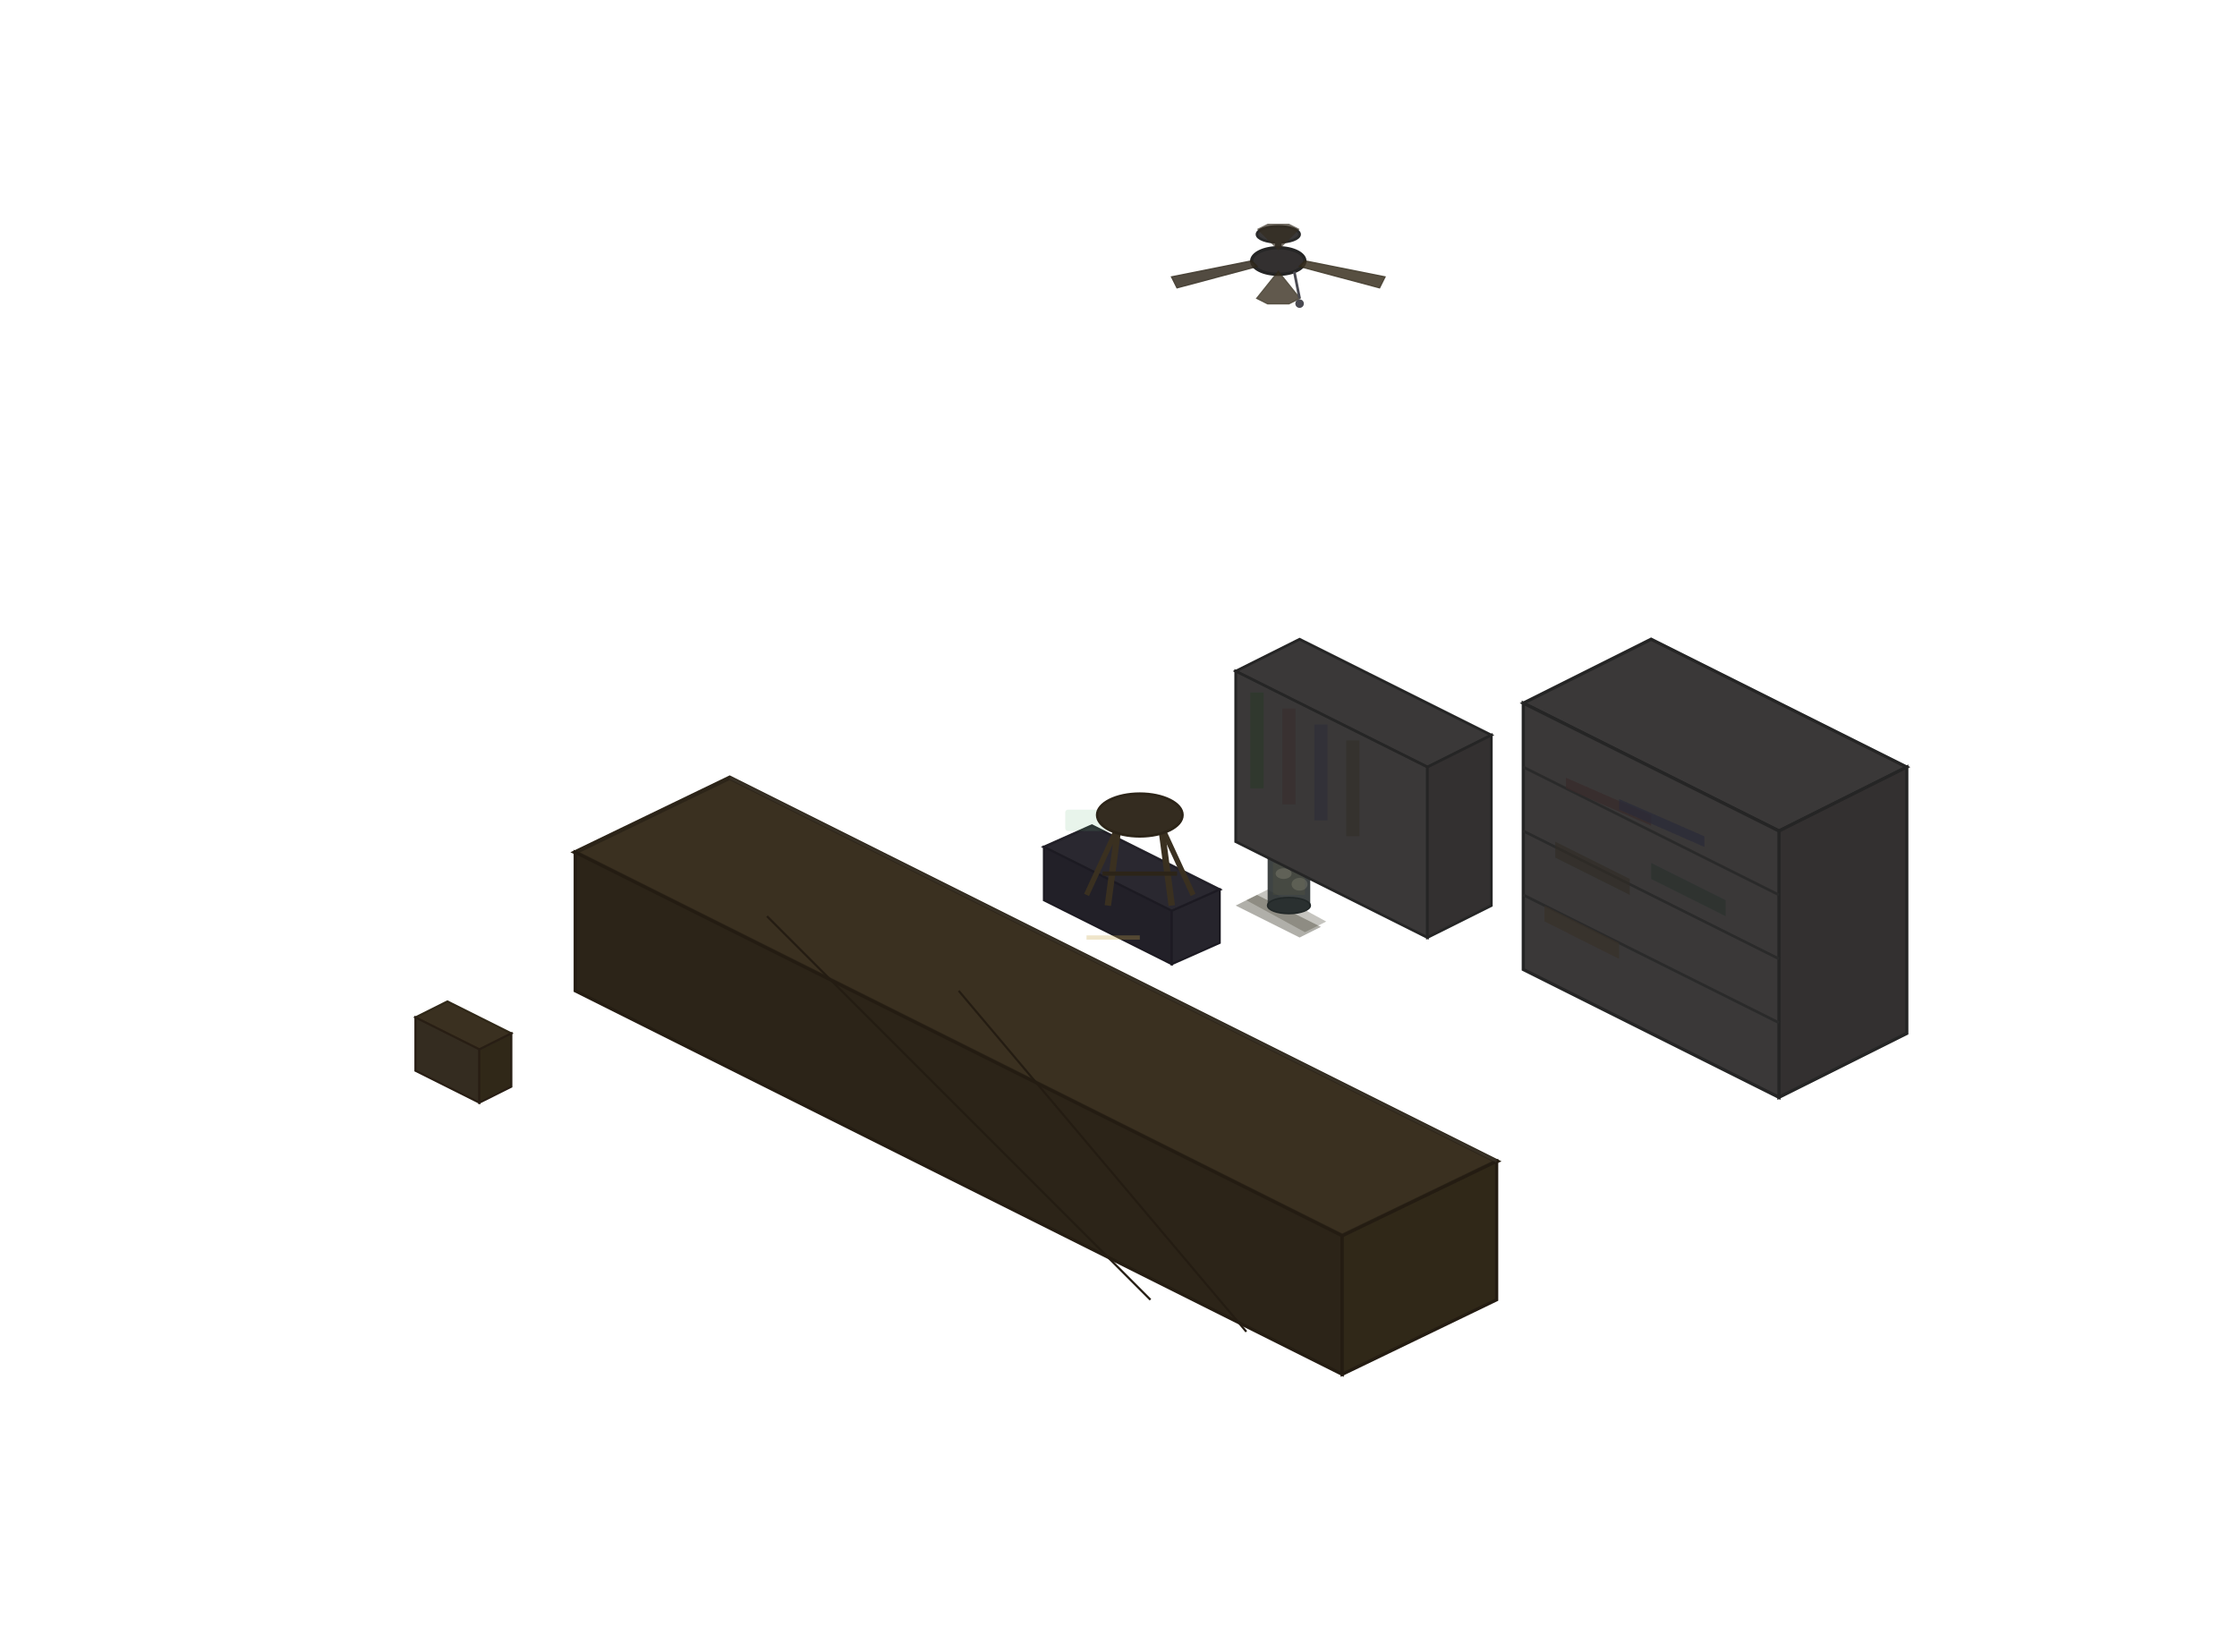
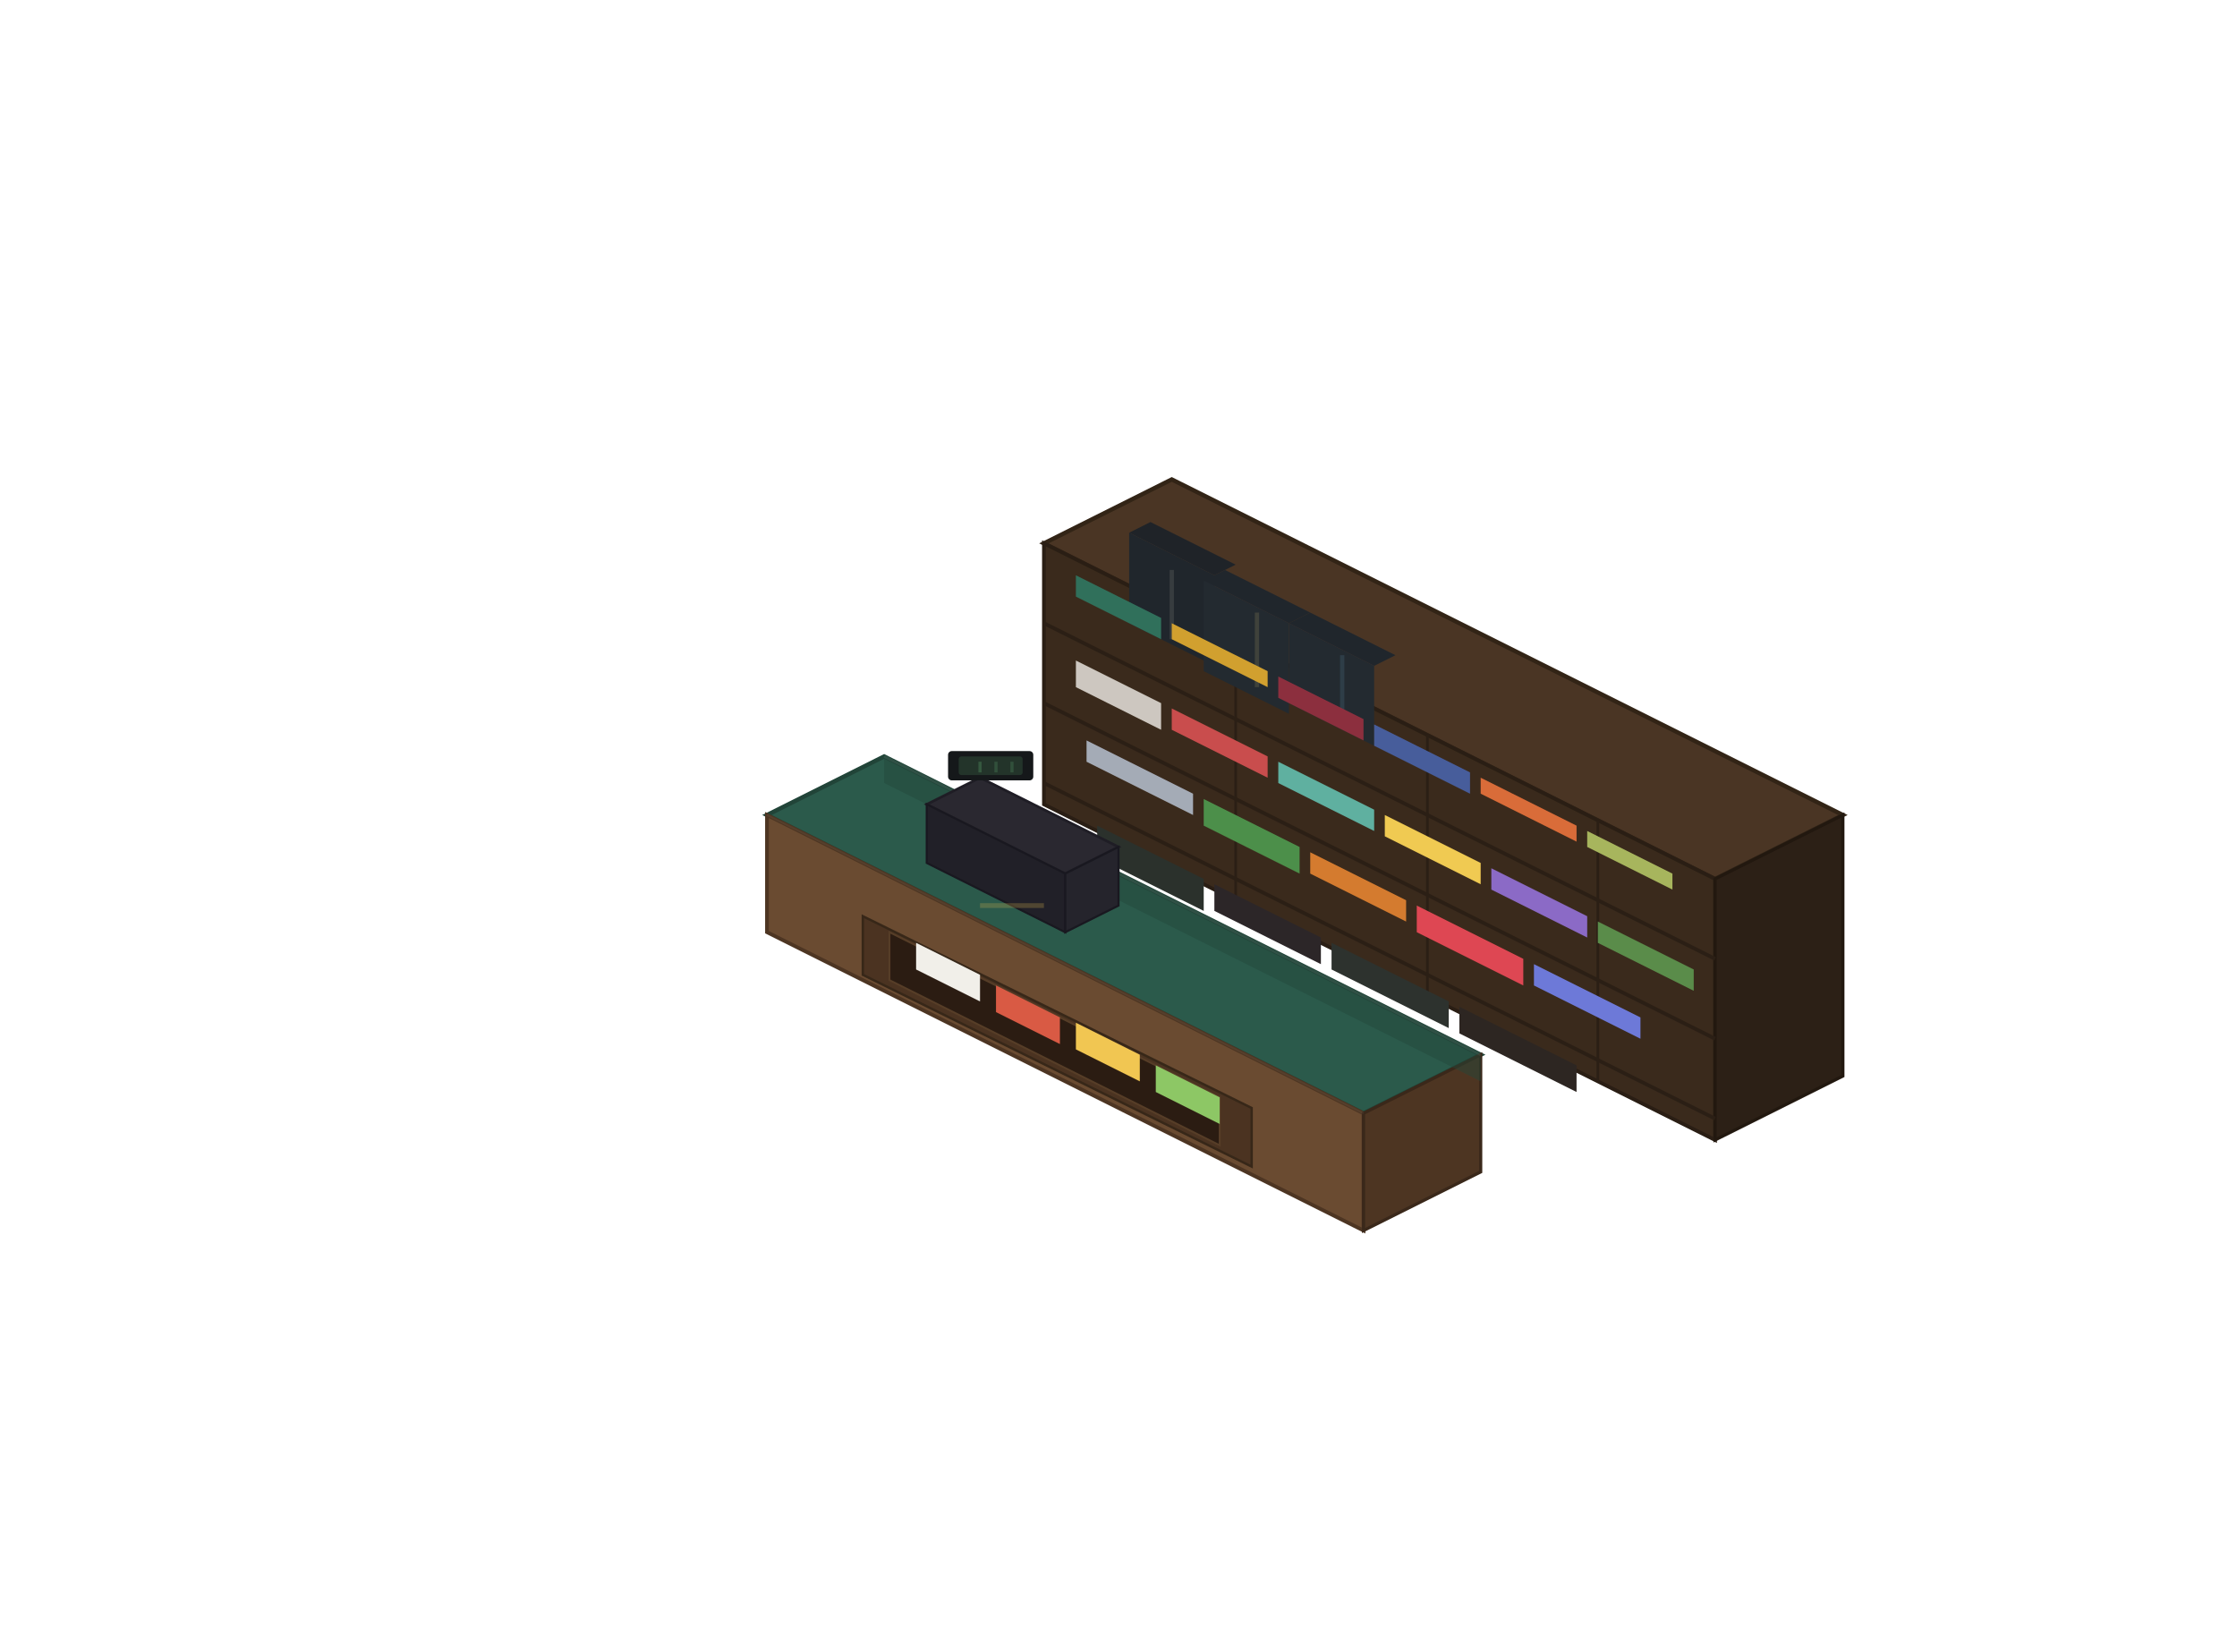
<svg xmlns="http://www.w3.org/2000/svg" viewBox="20 0 420 310">
-   <ellipse cx="260" cy="44" rx="4" ry="1.5" fill="#3a3838" stroke="#2a2a2a" stroke-width="0.5" />
-   <line x1="260" y1="44" x2="260" y2="48" stroke="#3a3838" stroke-width="1.2" />
-   <ellipse cx="260" cy="49" rx="5" ry="2.5" fill="#333030" stroke="#252525" stroke-width="0.6" />
-   <polygon points="265,49 280,52 279,54 264,50" fill="#3a3020" stroke="#302818" stroke-width="0.3" opacity="0.85" />
-   <polygon points="255,49 240,52 241,54 256,50" fill="#342c20" stroke="#2c2418" stroke-width="0.3" opacity="0.85" />
-   <polygon points="260,51 264,56 262,57 258,57 256,56" fill="#3a3020" stroke="#302818" stroke-width="0.3" opacity="0.8" />
-   <polygon points="260,47 264,43 262,42 258,42 256,43" fill="#342c20" opacity="0.7" />
-   <line x1="263" y1="51" x2="264" y2="56" stroke="#4a4a52" stroke-width="0.5" />
-   <circle cx="264" cy="57" r="0.8" fill="#4a4a52" />
-   <polygon points="157,146 301,218 272,232 128,160" fill="#3a3020" stroke="#2c2418" stroke-width="0.8" />
-   <polygon points="128,160 272,232 272,258 128,186" fill="#2c2418" stroke="#241c12" stroke-width="0.6" />
-   <polygon points="301,218 272,232 272,258 301,244" fill="#302818" stroke="#241c12" stroke-width="0.6" />
-   <line x1="164" y1="172" x2="236" y2="244" stroke="#241c12" stroke-width="0.4" />
-   <line x1="200" y1="186" x2="254" y2="250" stroke="#241c12" stroke-width="0.4" />
-   <line x1="157" y1="146" x2="301" y2="218" stroke="rgba(255,255,255,0.06)" stroke-width="0.5" />
-   <polygon points="225,155 249,167 240,171 216,159" fill="#2a2830" stroke="#222028" stroke-width="0.5" />
-   <polygon points="216,159 240,171 240,181 216,169" fill="#222028" stroke="#1c1a22" stroke-width="0.4" />
-   <polygon points="249,167 240,171 240,181 249,177" fill="#26242c" stroke="#1c1a22" stroke-width="0.4" />
-   <rect x="220" y="152" width="12" height="4" rx="0.5" fill="rgba(100,180,120,0.15)" />
-   <line x1="224" y1="176" x2="234" y2="176" stroke="#c8a84c" stroke-width="0.8" opacity="0.3" />
-   <polygon points="256,168 268,174 264,176 252,170" fill="#3a3828" opacity="0.4" />
-   <polygon points="258,167 269,173 265,175 254,169" fill="#3c3a28" opacity="0.3" />
-   <rect x="258" y="160" width="8" height="10" fill="#2a3030" opacity="0.9" />
-   <ellipse cx="262" cy="170" rx="4" ry="1.5" fill="#2a3030" stroke="#222828" stroke-width="0.3" />
-   <ellipse cx="262" cy="160" rx="4" ry="1.5" fill="#323a3a" stroke="#2a3030" stroke-width="0.3" />
-   <rect x="259" y="162" width="6" height="6" fill="rgba(120,110,50,0.12)" />
-   <ellipse cx="261" cy="164" rx="1.5" ry="1" fill="rgba(200,195,170,0.2)" />
-   <ellipse cx="264" cy="166" rx="1.5" ry="1.2" fill="rgba(200,195,170,0.18)" />
-   <ellipse cx="262" cy="159" rx="3.5" ry="1.2" fill="#3a3020" stroke="#302818" stroke-width="0.3" />
-   <line x1="228" y1="170" x2="230" y2="155" stroke="#3a3020" stroke-width="1.2" />
-   <line x1="240" y1="170" x2="238" y2="155" stroke="#3a3020" stroke-width="1.2" />
-   <line x1="224" y1="168" x2="230" y2="155" stroke="#3a3020" stroke-width="1" />
-   <line x1="244" y1="168" x2="238" y2="155" stroke="#3a3020" stroke-width="1" />
-   <line x1="227" y1="164" x2="241" y2="164" stroke="#2c2418" stroke-width="0.8" />
-   <ellipse cx="234" cy="153" rx="8" ry="4" fill="#342c20" stroke="#2c2418" stroke-width="0.5" />
-   <polygon points="330,120 378,144 354,156 306,132" fill="#3a3838" stroke="#252525" stroke-width="0.6" />
-   <polygon points="378,144 354,156 354,206 378,194" fill="#333030" stroke="#252525" stroke-width="0.6" />
-   <polygon points="306,132 354,156 354,206 306,182" fill="#3a3838" stroke="#252525" stroke-width="0.6" />
-   <line x1="306" y1="144" x2="354" y2="168" stroke="#2a2a2a" stroke-width="0.5" />
-   <line x1="306" y1="156" x2="354" y2="180" stroke="#2a2a2a" stroke-width="0.5" />
-   <line x1="306" y1="168" x2="354" y2="192" stroke="#2a2a2a" stroke-width="0.5" />
-   <polygon points="310,134 328,143 328,143 310,134" fill="#2a3828" />
-   <polygon points="314,146 330,153 330,155 314,148" fill="#382a2a" opacity="0.7" />
-   <polygon points="324,150 340,157 340,159 324,152" fill="#2a2a38" opacity="0.7" />
-   <polygon points="312,158 326,165 326,168 312,161" fill="#302c24" opacity="0.6" />
-   <polygon points="330,162 344,169 344,172 330,165" fill="#28302c" opacity="0.6" />
-   <polygon points="310,170 324,177 324,180 310,173" fill="#383028" opacity="0.7" />
-   <polygon points="264,120 300,138 288,144 252,126" fill="#3a3838" stroke="#252525" stroke-width="0.5" />
-   <polygon points="252,126 288,144 288,176 252,158" fill="#3a3838" stroke="#252525" stroke-width="0.5" />
-   <polygon points="300,138 288,144 288,176 300,170" fill="#333030" stroke="#252525" stroke-width="0.5" />
-   <line x1="256" y1="130" x2="256" y2="148" stroke="#2a3828" stroke-width="2.5" opacity="0.6" />
-   <line x1="262" y1="133" x2="262" y2="151" stroke="#382a2a" stroke-width="2.5" opacity="0.5" />
-   <line x1="268" y1="136" x2="268" y2="154" stroke="#2a2a38" stroke-width="2.5" opacity="0.5" />
-   <line x1="274" y1="139" x2="274" y2="157" stroke="#302c24" stroke-width="2.5" opacity="0.5" />
-   <polygon points="104,188 116,194 110,197 98,191" fill="#3a3020" stroke="#302818" stroke-width="0.4" />
-   <polygon points="98,191 110,197 110,207 98,201" fill="#342c20" stroke="#281e14" stroke-width="0.4" />
-   <polygon points="116,194 110,197 110,207 116,204" fill="#302818" stroke="#281e14" stroke-width="0.4" />
+   <g transform="translate(20 -14)">
+     <polygon points="220,104 346,167 322,179 196,116" fill="#4a3524" stroke="#322416" stroke-width="0.8" />
+     <polygon points="196,116 322,179 322,228 196,165" fill="#3a2a1c" stroke="#2a1e14" stroke-width="0.7" />
+     <polygon points="346,167 322,179 322,228 346,216" fill="#2c2016" stroke="#22180f" stroke-width="0.6" />
+     <line x1="196" y1="131" x2="322" y2="194" stroke="#2b1f15" stroke-width="0.7" />
+     <line x1="196" y1="146" x2="322" y2="209" stroke="#2b1f15" stroke-width="0.7" />
+     <line x1="196" y1="161" x2="322" y2="224" stroke="#2b1f15" stroke-width="0.7" />
+     <line x1="232" y1="134" x2="232" y2="184" stroke="#2b1f15" stroke-width="0.5" />
+     <line x1="268" y1="152" x2="268" y2="201" stroke="#2b1f15" stroke-width="0.5" />
+     <line x1="300" y1="168" x2="300" y2="217" stroke="#2b1f15" stroke-width="0.5" />
+     <polygon points="216,112 232,120 228,122 212,114" fill="#1f2328" />
+     <polygon points="212,114 228,122 228,139 212,131" fill="#20262c" />
+     <polygon points="230,121 246,129 242,131 226,123" fill="#20262c" />
+     <polygon points="226,123 242,131 242,148 226,140" fill="#232a30" />
+     <polygon points="246,129 262,137 258,139 242,131" fill="#20262c" />
+     <polygon points="242,131 258,139 258,154 242,146" fill="#232a30" />
+     <line x1="220" y1="121" x2="220" y2="134" stroke="rgba(230,220,200,0.12)" stroke-width="0.8" />
+     <line x1="236" y1="129" x2="236" y2="143" stroke="rgba(220,200,120,0.15)" stroke-width="0.8" />
+     <line x1="252" y1="137" x2="252" y2="150" stroke="rgba(120,180,220,0.14)" stroke-width="0.8" />
+     <polygon points="202,122 218,130 218,134 202,126" fill="#30705b" />
+     <polygon points="220,131 238,140 238,143 220,134" fill="#d1a02f" />
+     <polygon points="240,141 256,149 256,153 240,145" fill="#8c2f3e" />
+     <polygon points="258,150 276,159 276,163 258,154" fill="#475d9b" />
+     <polygon points="278,160 296,169 296,172 278,163" fill="#d96c39" />
+     <polygon points="298,170 314,178 314,181 298,173" fill="#a7b55d" />
+     <polygon points="202,138 218,146 218,151 202,143" fill="#f1efe8" opacity="0.8" />
+     <polygon points="220,147 238,156 238,160 220,151" fill="#c94d4d" />
+     <polygon points="240,157 258,166 258,170 240,161" fill="#5fb0a0" />
+     <polygon points="260,167 278,176 278,180 260,171" fill="#f0ca52" />
+     <polygon points="280,177 298,186 298,190 280,181" fill="#8b6ac6" />
+     <polygon points="300,187 318,196 318,200 300,191" fill="#5a8c4a" />
+     <polygon points="204,153 224,163 224,167 204,157" fill="#c7d5ea" opacity="0.75" />
+     <polygon points="226,164 244,173 244,178 226,169" fill="#4c8f4a" />
+     <polygon points="246,174 264,183 264,187 246,178" fill="#d47b2f" />
+     <polygon points="266,184 286,194 286,199 266,189" fill="#de4753" />
+     <polygon points="288,195 308,205 308,209 288,199" fill="#6d79d8" />
+     <polygon points="206,169 226,179 226,185 206,175" fill="#2b312c" />
+     <polygon points="228,180 248,190 248,195 228,185" fill="#2c2628" />
+     <polygon points="250,191 272,202 272,207 250,196" fill="#2d322e" />
+     <polygon points="274,203 296,214 296,219 274,208" fill="#2d2622" />
+     <polygon points="166,156 278,212 256,223 144,167" fill="#2b5a4b" stroke="#214438" stroke-width="0.8" />
+     <polygon points="144,167 256,223 256,245 144,189" fill="#6a4b31" stroke="#4d3522" stroke-width="0.7" />
+     <polygon points="278,212 256,223 256,245 278,234" fill="#4d3522" stroke="#3a281a" stroke-width="0.6" />
+     <polygon points="166,156 278,212 278,217 166,161" fill="#22463a" opacity="0.45" />
+     <line x1="166" y1="156" x2="278" y2="212" stroke="rgba(255,255,255,0.07)" stroke-width="0.5" />
+     <line x1="144" y1="167" x2="256" y2="223" stroke="rgba(255,255,255,0.05)" stroke-width="0.35" />
+     <polygon points="162,186 235,222 235,233 162,197" fill="#4b3321" stroke="#372718" stroke-width="0.45" />
+     <polygon points="167,189 229,220 229,229 167,198" fill="#2b1c12" stroke="#563d27" stroke-width="0.35" />
+     <polygon points="172,191 184,197 184,202 172,196" fill="#f1efe9" />
+     <polygon points="187,199 199,205 199,210 187,204" fill="#d95a44" />
+     <polygon points="202,206 214,212 214,217 202,211" fill="#f1c652" />
+     <polygon points="217,214 229,220 229,225 217,219" fill="#8dc765" />
+     <polygon points="184,160 210,173 200,178 174,165" fill="#2a2830" stroke="#1f1d25" stroke-width="0.5" />
+     <polygon points="174,165 200,178 200,189 174,176" fill="#212028" stroke="#191820" stroke-width="0.4" />
+     <polygon points="210,173 200,178 200,189 210,184" fill="#25242c" stroke="#191820" stroke-width="0.4" />
+     <rect x="178" y="155" width="16" height="5.5" rx="0.7" fill="#15181a" />
+     <rect x="180" y="156" width="12" height="3.5" rx="0.5" fill="rgba(100,180,120,0.18)" />
+     <line x1="184" y1="157" x2="184" y2="159" stroke="rgba(100,180,120,0.28)" stroke-width="0.6" />
+     <line x1="187" y1="157" x2="187" y2="159" stroke="rgba(100,180,120,0.22)" stroke-width="0.6" />
+     <line x1="190" y1="157" x2="190" y2="159" stroke="rgba(100,180,120,0.22)" stroke-width="0.6" />
+     <line x1="184" y1="184" x2="196" y2="184" stroke="#c8a84c" stroke-width="0.9" opacity="0.28" />
+   </g>
</svg>
